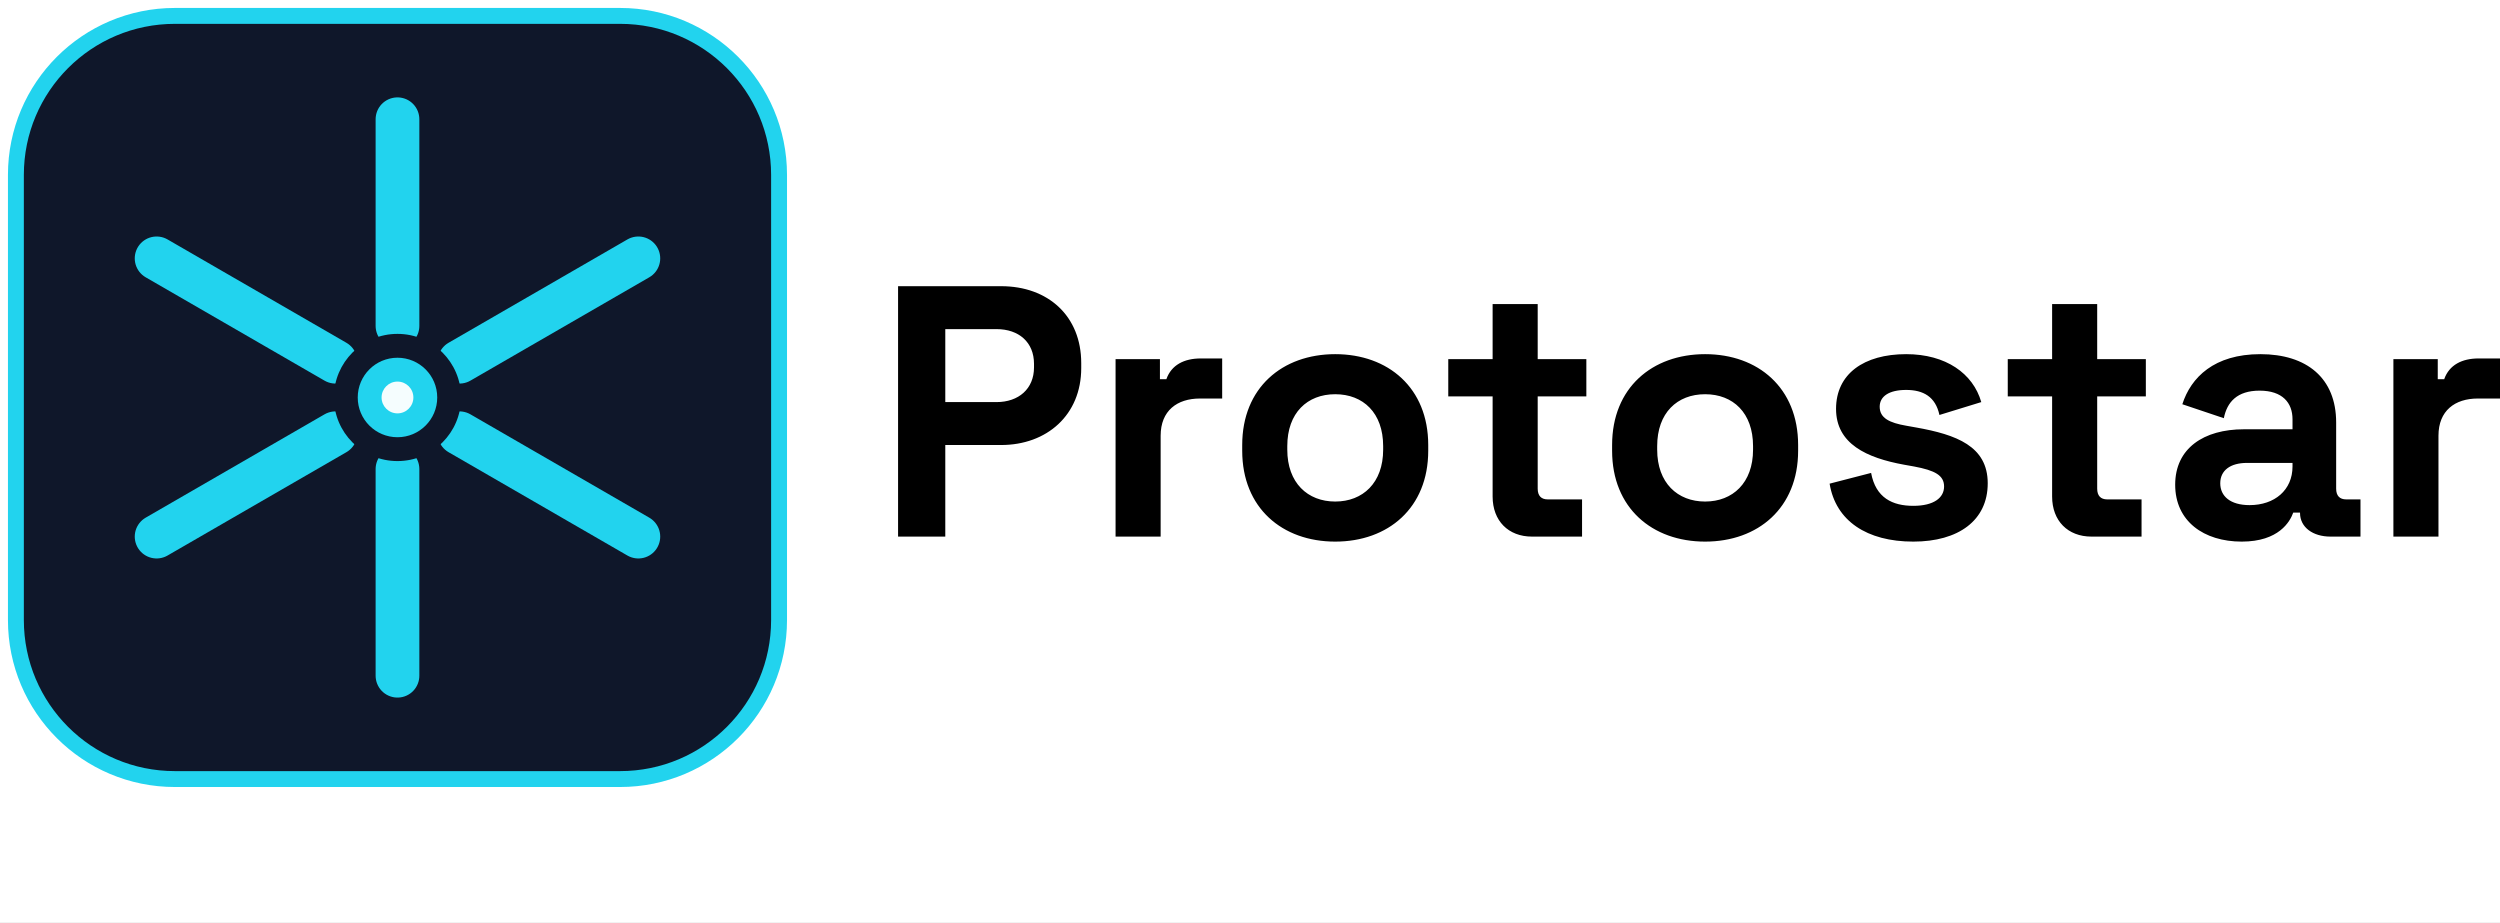
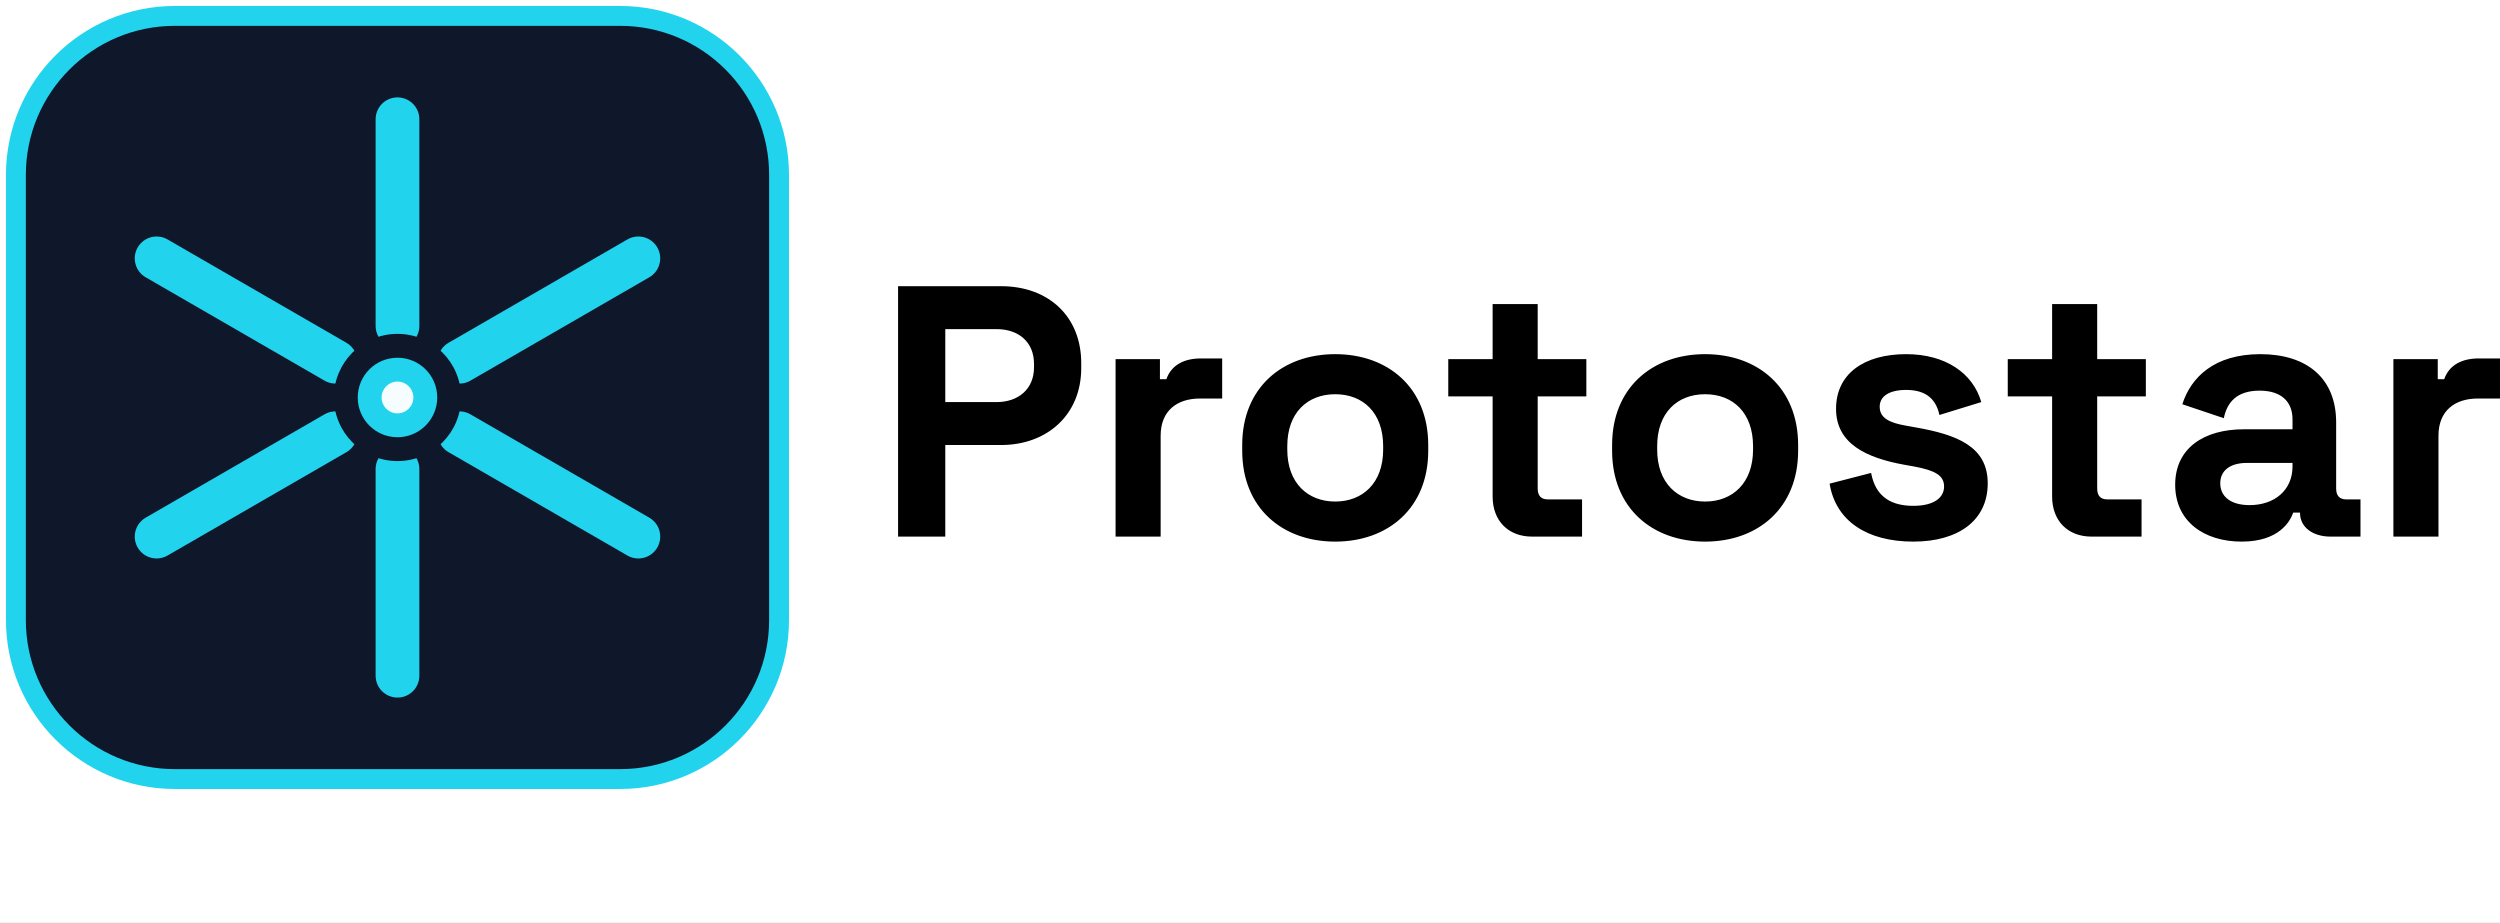
<svg xmlns="http://www.w3.org/2000/svg" viewBox="0 0 628.96 232" width="628.96" height="232" version="1.1" id="svg9">
  <defs id="defs1">
    <style id="style1">
      .wordmark {
        font: bold 90px "Space Grotesk";
        fill: black;
      }
    </style>
  </defs>
  <rect width="100%" height="100%" fill="#ffffff" id="rect1" x="0" y="0" />
  <g transform="translate(100,100)" id="g9">
-     <rect x="-96" y="-96" width="192" height="192" rx="40" fill="#0f172a" stroke="#22d3ee" stroke-width="4" id="rect2" />
+     <rect x="-96" y="-96" width="192" height="192" rx="40" fill="#0f172a" stroke="#22d3ee" stroke-width="5" id="rect2" />
    <line x1="0" y1="-70" x2="0" y2="-18" stroke="#22d3ee" stroke-width="11" stroke-linecap="round" id="line2" />
    <line x1="0" y1="70" x2="0" y2="18" stroke="#22d3ee" stroke-width="11" stroke-linecap="round" id="line3" />
    <line x1="-60.6" y1="-35" x2="-15.6" y2="-9" stroke="#22d3ee" stroke-width="11" stroke-linecap="round" id="line4" />
    <line x1="60.6" y1="35" x2="15.6" y2="9" stroke="#22d3ee" stroke-width="11" stroke-linecap="round" id="line5" />
    <line x1="60.6" y1="-35" x2="15.6" y2="-9" stroke="#22d3ee" stroke-width="11" stroke-linecap="round" id="line6" />
    <line x1="-60.6" y1="35" x2="-15.6" y2="9" stroke="#22d3ee" stroke-width="11" stroke-linecap="round" id="line7" />
    <circle cx="0" cy="0" r="16" fill="#0f172a" id="circle7" />
    <circle cx="0" cy="0" r="10" fill="#22d3ee" id="circle8" />
    <circle cx="0" cy="0" r="4" fill="#ffffff" opacity="0.95" id="circle9" />
  </g>
  <path d="m 225.94,135 h 11.88 v -23.04 h 14.04 c 11.52,0 20.16,-7.56 20.16,-19.35 V 91.35 C 272.02,79.56 263.74,72 251.86,72 h -25.92 z m 11.88,-33.84 V 82.8 h 12.87 c 5.67,0 9.45,3.33 9.45,8.73 v 0.9 c 0,5.4 -3.87,8.73 -9.45,8.73 z M 280.66,135 h 11.34 v -25.38 c 0,-6.3 4.14,-9.36 9.9,-9.36 h 5.58 V 90.18 h -5.4 c -4.14,0 -7.38,1.62 -8.64,5.22 h -1.62 v -5.04 h -11.16 z m 55.26,1.26 c 13.32,0 23.4,-8.46 23.4,-22.86 v -1.44 c 0,-14.4 -10.08,-22.86 -23.4,-22.86 -13.32,0 -23.4,8.46 -23.4,22.86 v 1.44 c 0,14.4 10.08,22.86 23.4,22.86 z m 0,-10.08 c -6.93,0 -12.06,-4.68 -12.06,-13.05 v -0.9 c 0,-8.37 5.04,-13.05 12.06,-13.05 7.02,0 12.06,4.68 12.06,13.05 v 0.9 c 0,8.37 -5.13,13.05 -12.06,13.05 z m 49.5,8.82 h 12.6 v -9.36 h -8.64 c -1.62,0 -2.52,-0.9 -2.52,-2.7 V 99.72 h 12.24 v -9.36 h -12.24 V 76.5 h -11.34 v 13.86 h -11.16 v 9.36 h 11.16 v 25.2 c 0,6.12 3.96,10.08 9.9,10.08 z m 43.56,1.26 c 13.32,0 23.4,-8.46 23.4,-22.86 v -1.44 c 0,-14.4 -10.08,-22.86 -23.4,-22.86 -13.32,0 -23.4,8.46 -23.4,22.86 v 1.44 c 0,14.4 10.08,22.86 23.4,22.86 z m 0,-10.08 c -6.93,0 -12.06,-4.68 -12.06,-13.05 v -0.9 c 0,-8.37 5.04,-13.05 12.06,-13.05 7.02,0 12.06,4.68 12.06,13.05 v 0.9 c 0,8.37 -5.13,13.05 -12.06,13.05 z m 52.38,10.08 c 11.34,0 18.72,-5.31 18.72,-14.67 0,-9.36 -7.92,-12.24 -18,-14.04 l -2.52,-0.45 c -4.14,-0.72 -6.66,-1.89 -6.66,-4.77 0,-2.61 2.34,-4.23 6.66,-4.23 4.32,0 7.38,1.71 8.37,6.3 l 10.53,-3.24 c -2.07,-7.2 -8.91,-12.06 -18.9,-12.06 -10.62,0 -17.64,4.95 -17.64,13.77 0,8.82 7.74,12.33 17.1,14.04 l 2.52,0.45 c 5.31,0.99 7.56,2.25 7.56,5.04 0,2.79 -2.52,4.86 -7.74,4.86 -5.22,0 -9.45,-1.98 -10.62,-8.28 l -10.44,2.7 c 1.53,9.36 9.36,14.58 21.06,14.58 z m 44.82,-1.26 h 12.6 v -9.36 h -8.64 c -1.62,0 -2.52,-0.9 -2.52,-2.7 V 99.72 h 12.24 v -9.36 h -12.24 V 76.5 h -11.34 v 13.86 h -11.16 v 9.36 h 11.16 v 25.2 c 0,6.12 3.96,10.08 9.9,10.08 z m 37.8,1.26 c 9.36,0 12.15,-5.04 12.96,-7.29 h 1.71 v 0.09 c 0,3.6 3.24,5.94 7.65,5.94 h 7.56 v -9.36 h -3.6 c -1.62,0 -2.52,-0.9 -2.52,-2.7 v -16.65 c 0,-11.16 -7.38,-17.19 -19.08,-17.19 -11.61,0 -17.46,5.85 -19.62,12.6 l 10.44,3.51 c 0.81,-4.05 3.33,-6.93 9,-6.93 5.76,0 8.28,3.06 8.28,7.2 V 108 h -12.24 c -10.08,0 -17.28,4.77 -17.28,13.95 0,9.18 7.2,14.31 16.74,14.31 z m 1.98,-9.18 c -4.86,0 -7.38,-2.25 -7.38,-5.49 0,-3.24 2.52,-5.13 6.75,-5.13 h 11.43 v 0.9 c 0,5.94 -4.5,9.72 -10.8,9.72 z m 36.18,7.92 h 11.34 v -25.38 c 0,-6.3 4.14,-9.36 9.9,-9.36 h 5.58 V 90.18 h -5.4 c -4.14,0 -7.38,1.62 -8.64,5.22 h -1.62 v -5.04 h -11.16 z" id="text9" style="font-style:normal;font-variant:normal;font-weight:bold;font-stretch:normal;font-size:90px;line-height:normal;font-family:'Space Grotesk'" class="wordmark" aria-label="Protostar" />
</svg>
